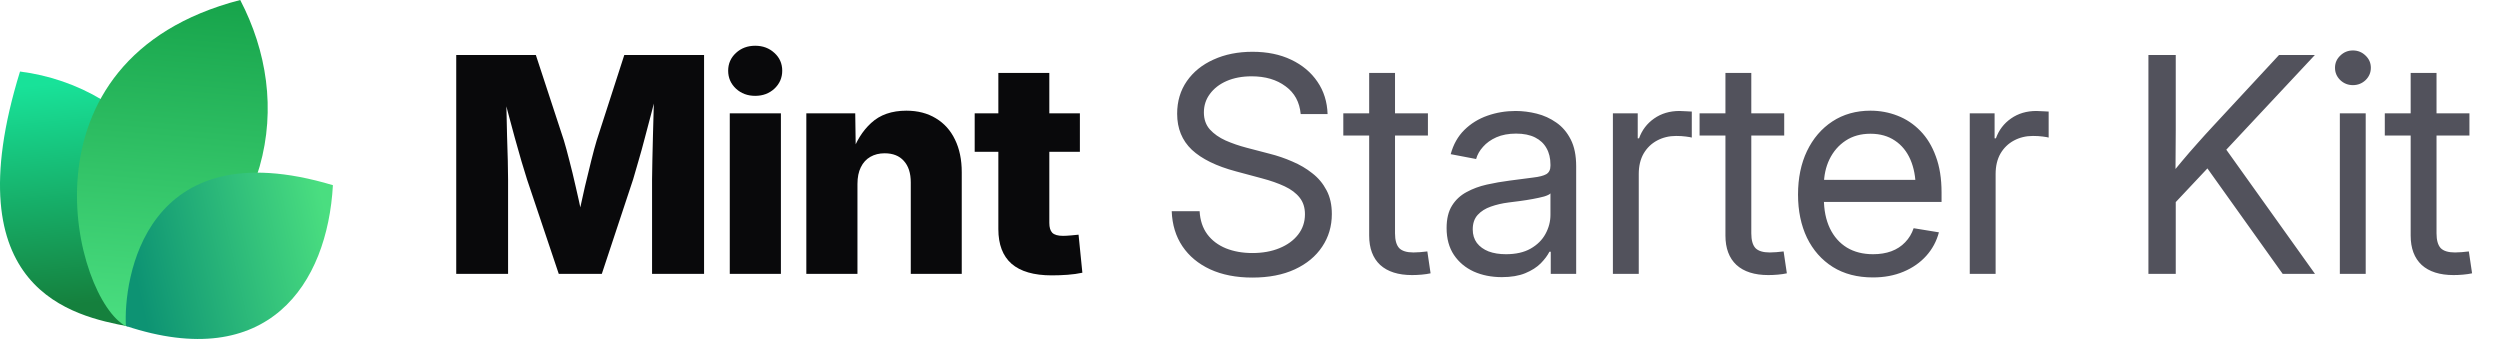
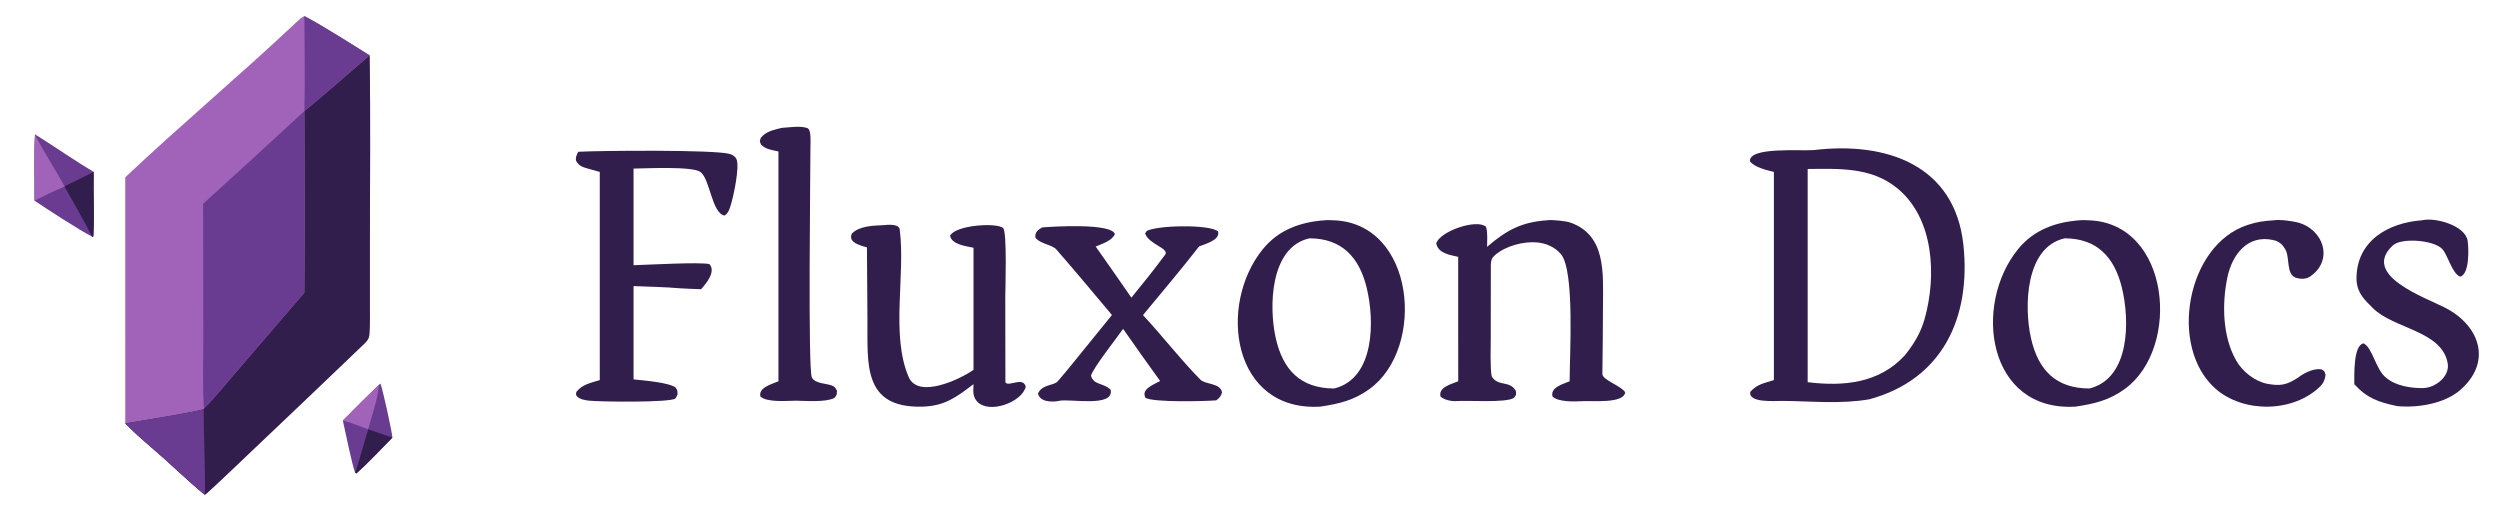
- <svg xmlns="http://www.w3.org/2000/svg" width="177" height="24" viewBox="0 0 177 24" fill="none">
-   <path d="M9.061 23.108C5.268 22.377 -3.391 20.627 1.417 5.064C9.634 6.099 16.973 14.064 9.061 23.108Z" fill="url(#paint0_linear_17557_2020)" />
-   <path d="M8.919 23.094C5.276 21.222 0.784 4.209 17.007 0C20.757 7.193 19.621 16.545 8.919 23.094Z" fill="url(#paint1_linear_17557_2020)" />
-   <path d="M8.914 23.079C8.735 19.882 10.159 9.085 23.57 13.111C23.181 20.123 18.984 26.418 8.914 23.079Z" fill="url(#paint2_linear_17557_2020)" />
-   <path d="M32.301 19.392V3.894H37.938L39.925 9.948C40.036 10.315 40.164 10.787 40.31 11.362C40.462 11.938 40.611 12.552 40.757 13.204C40.91 13.855 41.048 14.483 41.173 15.086C41.305 15.682 41.412 16.192 41.495 16.615H40.695C40.771 16.192 40.871 15.682 40.996 15.086C41.128 14.49 41.267 13.866 41.412 13.214C41.565 12.562 41.714 11.948 41.86 11.373C42.005 10.79 42.133 10.315 42.244 9.948L44.2 3.894H49.848V19.392H46.166V12.704C46.166 12.357 46.173 11.917 46.187 11.383C46.2 10.849 46.214 10.27 46.228 9.646C46.249 9.022 46.266 8.391 46.28 7.753C46.301 7.115 46.311 6.519 46.311 5.964H46.623C46.485 6.561 46.332 7.181 46.166 7.826C45.999 8.471 45.833 9.102 45.666 9.719C45.507 10.336 45.351 10.901 45.198 11.414C45.053 11.928 44.928 12.357 44.824 12.704L42.608 19.392H39.561L37.314 12.704C37.203 12.357 37.072 11.928 36.919 11.414C36.773 10.901 36.614 10.34 36.441 9.729C36.274 9.112 36.104 8.481 35.931 7.836C35.764 7.192 35.608 6.567 35.463 5.964H35.827C35.834 6.512 35.844 7.105 35.858 7.743C35.872 8.374 35.886 9.005 35.9 9.636C35.92 10.26 35.938 10.839 35.952 11.373C35.965 11.907 35.972 12.351 35.972 12.704V19.392H32.301ZM51.668 19.392V8.024H55.288V19.392H51.668ZM53.468 6.786C52.927 6.786 52.473 6.616 52.105 6.276C51.738 5.93 51.554 5.507 51.554 5.007C51.554 4.508 51.738 4.088 52.105 3.749C52.473 3.409 52.927 3.239 53.468 3.239C54.009 3.239 54.463 3.409 54.83 3.749C55.198 4.082 55.382 4.501 55.382 5.007C55.382 5.507 55.198 5.93 54.83 6.276C54.463 6.616 54.009 6.786 53.468 6.786ZM60.708 13.027V19.392H57.088V8.024H60.551L60.593 10.967H60.281C60.593 10.024 61.061 9.268 61.685 8.7C62.309 8.124 63.138 7.836 64.171 7.836C64.975 7.836 65.672 8.017 66.262 8.377C66.851 8.731 67.302 9.234 67.614 9.885C67.933 10.537 68.092 11.307 68.092 12.194V19.392H64.483V12.912C64.483 12.26 64.32 11.754 63.994 11.394C63.675 11.033 63.221 10.853 62.632 10.853C62.25 10.853 61.914 10.936 61.623 11.102C61.332 11.269 61.106 11.515 60.947 11.841C60.787 12.16 60.708 12.555 60.708 13.027ZM76.456 8.024V10.749H69.008V8.024H76.456ZM70.683 5.163H74.292V15.783C74.292 16.102 74.361 16.334 74.5 16.48C74.646 16.625 74.899 16.698 75.259 16.698C75.405 16.698 75.596 16.688 75.831 16.667C76.074 16.646 76.251 16.629 76.362 16.615L76.632 19.309C76.313 19.378 75.963 19.427 75.582 19.455C75.207 19.482 74.836 19.496 74.469 19.496C73.2 19.496 72.25 19.222 71.619 18.674C70.995 18.127 70.683 17.308 70.683 16.22V5.163Z" fill="#09090B" />
-   <path d="M88.667 19.652C87.523 19.652 86.528 19.458 85.682 19.07C84.843 18.681 84.188 18.137 83.716 17.437C83.245 16.736 82.992 15.908 82.957 14.951H84.933C84.968 15.596 85.148 16.14 85.474 16.584C85.8 17.021 86.24 17.354 86.795 17.582C87.35 17.804 87.974 17.915 88.667 17.915C89.388 17.915 90.026 17.801 90.581 17.572C91.143 17.343 91.583 17.024 91.902 16.615C92.228 16.199 92.391 15.717 92.391 15.169C92.391 14.698 92.266 14.306 92.017 13.994C91.767 13.675 91.413 13.408 90.956 13.193C90.498 12.978 89.954 12.787 89.323 12.621L87.502 12.132C86.123 11.765 85.082 11.255 84.382 10.603C83.689 9.944 83.342 9.095 83.342 8.055C83.342 7.174 83.571 6.404 84.028 5.746C84.486 5.087 85.117 4.577 85.921 4.217C86.726 3.849 87.645 3.666 88.678 3.666C89.718 3.666 90.63 3.853 91.413 4.227C92.204 4.602 92.824 5.122 93.275 5.787C93.726 6.446 93.965 7.209 93.993 8.076H92.089C92.013 7.23 91.656 6.574 91.018 6.11C90.387 5.638 89.586 5.403 88.615 5.403C87.95 5.403 87.36 5.513 86.847 5.735C86.341 5.957 85.946 6.262 85.661 6.651C85.377 7.032 85.235 7.469 85.235 7.961C85.235 8.447 85.377 8.849 85.661 9.168C85.946 9.48 86.317 9.74 86.774 9.948C87.232 10.149 87.724 10.319 88.251 10.457L89.884 10.884C90.439 11.023 90.977 11.206 91.496 11.435C92.023 11.657 92.495 11.934 92.911 12.267C93.334 12.593 93.67 12.995 93.92 13.474C94.17 13.945 94.294 14.504 94.294 15.149C94.294 16.015 94.066 16.788 93.608 17.468C93.157 18.148 92.512 18.681 91.673 19.07C90.834 19.458 89.832 19.652 88.667 19.652ZM101.097 8.024V9.594H95.106V8.024H101.097ZM96.937 5.163H98.767V16.521C98.767 17 98.865 17.347 99.059 17.562C99.26 17.77 99.6 17.874 100.078 17.874C100.21 17.874 100.366 17.867 100.546 17.853C100.733 17.832 100.903 17.815 101.056 17.801L101.285 19.351C101.097 19.392 100.886 19.423 100.65 19.444C100.414 19.465 100.189 19.475 99.974 19.475C98.996 19.475 98.244 19.236 97.717 18.758C97.197 18.272 96.937 17.579 96.937 16.677V5.163ZM106.33 19.621C105.595 19.621 104.932 19.489 104.343 19.226C103.754 18.955 103.285 18.564 102.939 18.05C102.592 17.53 102.419 16.896 102.419 16.147C102.419 15.495 102.547 14.965 102.804 14.556C103.06 14.146 103.403 13.828 103.833 13.599C104.263 13.363 104.742 13.186 105.269 13.068C105.796 12.95 106.333 12.857 106.881 12.787C107.574 12.69 108.132 12.617 108.555 12.569C108.978 12.52 109.287 12.441 109.481 12.33C109.675 12.212 109.772 12.014 109.772 11.737V11.654C109.772 11.203 109.679 10.815 109.492 10.489C109.311 10.163 109.041 9.91 108.68 9.729C108.32 9.549 107.872 9.459 107.338 9.459C106.805 9.459 106.34 9.546 105.945 9.719C105.556 9.892 105.241 10.118 104.998 10.395C104.755 10.665 104.593 10.953 104.509 11.258L102.71 10.915C102.897 10.222 103.22 9.65 103.677 9.199C104.135 8.748 104.679 8.412 105.31 8.19C105.941 7.968 106.607 7.857 107.307 7.857C107.8 7.857 108.295 7.92 108.795 8.044C109.301 8.169 109.765 8.381 110.188 8.679C110.611 8.97 110.951 9.369 111.208 9.875C111.464 10.374 111.593 11.005 111.593 11.768V19.392H109.793V17.822H109.7C109.568 18.085 109.363 18.359 109.086 18.643C108.809 18.921 108.444 19.153 107.994 19.34C107.543 19.527 106.988 19.621 106.33 19.621ZM106.621 17.998C107.321 17.998 107.904 17.867 108.368 17.603C108.84 17.333 109.19 16.986 109.419 16.563C109.654 16.133 109.772 15.682 109.772 15.211V13.692C109.703 13.769 109.554 13.841 109.325 13.911C109.096 13.973 108.829 14.032 108.524 14.088C108.226 14.143 107.921 14.192 107.609 14.233C107.304 14.275 107.033 14.309 106.798 14.337C106.354 14.393 105.938 14.49 105.549 14.628C105.168 14.76 104.86 14.954 104.624 15.211C104.388 15.467 104.27 15.811 104.27 16.241C104.27 16.615 104.367 16.934 104.561 17.198C104.762 17.461 105.04 17.662 105.393 17.801C105.747 17.933 106.156 17.998 106.621 17.998ZM114.193 19.392V8.024H115.951V9.792H116.045C116.253 9.209 116.61 8.741 117.116 8.388C117.622 8.034 118.219 7.857 118.905 7.857C119.058 7.857 119.217 7.864 119.384 7.878C119.55 7.885 119.682 7.892 119.779 7.899V9.74C119.716 9.719 119.578 9.695 119.363 9.667C119.155 9.639 118.922 9.625 118.666 9.625C118.174 9.625 117.726 9.733 117.324 9.948C116.922 10.163 116.603 10.471 116.367 10.874C116.138 11.276 116.024 11.758 116.024 12.319V19.392H114.193ZM126.322 8.024V9.594H120.33V8.024H126.322ZM122.161 5.163H123.992V16.521C123.992 17 124.089 17.347 124.283 17.562C124.484 17.77 124.824 17.874 125.302 17.874C125.434 17.874 125.59 17.867 125.77 17.853C125.958 17.832 126.127 17.815 126.28 17.801L126.509 19.351C126.322 19.392 126.11 19.423 125.874 19.444C125.639 19.465 125.413 19.475 125.198 19.475C124.221 19.475 123.468 19.236 122.941 18.758C122.421 18.272 122.161 17.579 122.161 16.677V5.163ZM132.604 19.642C131.502 19.642 130.555 19.396 129.765 18.903C128.974 18.404 128.364 17.714 127.934 16.834C127.511 15.946 127.3 14.927 127.3 13.775C127.3 12.611 127.511 11.584 127.934 10.697C128.364 9.802 128.964 9.102 129.734 8.596C130.51 8.089 131.408 7.836 132.428 7.836C133.1 7.836 133.738 7.954 134.341 8.19C134.952 8.426 135.489 8.783 135.954 9.261C136.425 9.74 136.793 10.343 137.056 11.071C137.327 11.792 137.462 12.645 137.462 13.63V14.296H128.433V12.735H136.463L135.631 13.297C135.631 12.541 135.506 11.876 135.257 11.3C135.007 10.725 134.643 10.277 134.165 9.958C133.686 9.632 133.107 9.469 132.428 9.469C131.748 9.469 131.162 9.632 130.67 9.958C130.177 10.284 129.796 10.725 129.526 11.279C129.262 11.827 129.13 12.441 129.13 13.12V14.046C129.13 14.864 129.273 15.572 129.557 16.168C129.841 16.757 130.243 17.211 130.763 17.53C131.283 17.842 131.901 17.998 132.615 17.998C133.093 17.998 133.523 17.929 133.905 17.79C134.293 17.645 134.619 17.433 134.882 17.156C135.153 16.879 135.354 16.546 135.486 16.157L137.275 16.449C137.108 17.08 136.81 17.634 136.38 18.113C135.95 18.591 135.413 18.966 134.768 19.236C134.123 19.507 133.402 19.642 132.604 19.642ZM139.459 19.392V8.024H141.217V9.792H141.311C141.519 9.209 141.876 8.741 142.382 8.388C142.888 8.034 143.485 7.857 144.171 7.857C144.324 7.857 144.483 7.864 144.649 7.878C144.816 7.885 144.948 7.892 145.045 7.899V9.74C144.982 9.719 144.844 9.695 144.629 9.667C144.421 9.639 144.188 9.625 143.932 9.625C143.439 9.625 142.992 9.733 142.59 9.948C142.188 10.163 141.869 10.471 141.633 10.874C141.404 11.276 141.29 11.758 141.29 12.319V19.392H139.459ZM153.429 14.961V12.715C153.783 12.257 154.136 11.82 154.49 11.404C154.844 10.981 155.204 10.565 155.572 10.156C155.939 9.74 156.314 9.327 156.695 8.918L161.355 3.894H163.893L157.277 10.967H157.184L153.429 14.961ZM152.108 19.392V3.894H154.043V9.241L154.022 12.559L154.043 13.505V19.392H152.108ZM161.615 19.392L155.967 11.477L157.173 9.969L163.903 19.392H161.615ZM165.661 19.392V8.024H167.492V19.392H165.661ZM166.587 6.027C166.24 6.027 165.942 5.909 165.692 5.673C165.443 5.43 165.318 5.139 165.318 4.799C165.318 4.459 165.443 4.172 165.692 3.936C165.942 3.693 166.24 3.572 166.587 3.572C166.934 3.572 167.232 3.693 167.482 3.936C167.731 4.172 167.856 4.459 167.856 4.799C167.856 5.139 167.731 5.43 167.482 5.673C167.232 5.909 166.934 6.027 166.587 6.027ZM174.836 8.024V9.594H168.844V8.024H174.836ZM170.675 5.163H172.506V16.521C172.506 17 172.603 17.347 172.797 17.562C172.998 17.77 173.338 17.874 173.816 17.874C173.948 17.874 174.104 17.867 174.284 17.853C174.472 17.832 174.641 17.815 174.794 17.801L175.023 19.351C174.836 19.392 174.624 19.423 174.388 19.444C174.153 19.465 173.927 19.475 173.712 19.475C172.735 19.475 171.982 19.236 171.455 18.758C170.935 18.272 170.675 17.579 170.675 16.677V5.163Z" fill="#52525C" />
-   <defs>
-     <linearGradient id="paint0_linear_17557_2020" x1="3.776" y1="5.916" x2="5.232" y2="21.559" gradientUnits="userSpaceOnUse">
-       <stop stop-color="#18E299" />
-       <stop offset="1" stop-color="#15803D" />
-     </linearGradient>
-     <linearGradient id="paint1_linear_17557_2020" x1="12.171" y1="-0.718" x2="10.19" y2="22.983" gradientUnits="userSpaceOnUse">
-       <stop stop-color="#16A34A" />
-       <stop offset="1" stop-color="#4ADE80" />
-     </linearGradient>
-     <linearGradient id="paint2_linear_17557_2020" x1="23.133" y1="15.353" x2="9.338" y2="18.52" gradientUnits="userSpaceOnUse">
-       <stop stop-color="#4ADE80" />
-       <stop offset="1" stop-color="#0D9373" />
-     </linearGradient>
-   </defs>
+ <svg xmlns="http://www.w3.org/2000/svg" version="1.1" style="display: block;" viewBox="0 0 2059 419" width="2059" height="419" preserveAspectRatio="none">
+   <path transform="translate(0,0)" fill="rgb(160,99,185)" d="M 103.163 146.034 C 148.944 102.773 198.013 61.745 243.907 18.477 C 246.079 16.429 248.007 14.599 250.686 13.234 C 267.486 22.133 287.915 35.357 304.392 45.557 C 305.277 97.534 304.619 151.243 304.62 203.427 L 304.617 250.164 C 304.616 258.547 304.887 267.558 304.146 275.869 C 303.854 279.137 302.001 281.167 299.536 283.535 C 268.741 313.117 237.618 342.638 206.667 372.042 C 203.011 375.515 171.168 406.041 168.698 407.547 C 153.753 395.252 139.518 381.1 124.731 368.499 C 117.558 362.386 109.697 355.425 103.175 348.738 L 103.163 146.034 z" />
+   <path transform="translate(0,0)" fill="rgb(50,30,77)" d="M 304.392 45.557 C 305.277 97.534 304.619 151.243 304.62 203.427 L 304.617 250.164 C 304.616 258.547 304.887 267.558 304.146 275.869 C 303.854 279.137 302.001 281.167 299.536 283.535 C 268.741 313.117 237.618 342.638 206.667 372.042 C 203.011 375.515 171.168 406.041 168.698 407.547 C 153.753 395.252 139.518 381.1 124.731 368.499 C 117.558 362.386 109.697 355.425 103.175 348.738 C 113.336 347.008 160.788 339.458 167.783 336.971 L 168.003 336.31 C 171.118 334.158 189.419 312.317 193.231 307.871 L 250.634 241.091 C 251.188 191.655 250.883 140.977 250.694 91.493 C 268.329 76.997 287.081 60.534 304.392 45.557 z" />
+   <path transform="translate(0,0)" fill="rgb(106,60,145)" d="M 103.175 348.738 C 113.336 347.008 160.788 339.458 167.783 336.971 C 167.618 359.661 169.293 385.59 168.698 407.547 C 153.753 395.252 139.518 381.1 124.731 368.499 C 117.558 362.386 109.697 355.425 103.175 348.738 z" />
+   <path transform="translate(0,0)" fill="rgb(106,60,145)" d="M 250.694 91.493 C 250.883 140.977 251.188 191.655 250.634 241.091 L 193.231 307.871 C 189.419 312.317 171.118 334.158 168.003 336.31 C 166.711 322.963 167.465 292.299 167.461 277.852 L 167.292 167.84 C 195.222 142.532 223.023 117.083 250.694 91.493 z" />
+   <path transform="translate(0,0)" fill="rgb(106,60,145)" d="M 250.686 13.234 C 267.486 22.133 287.915 35.357 304.392 45.557 C 287.081 60.534 268.329 76.997 250.694 91.493 C 251.382 66.74 250.734 38.179 250.686 13.234 z" />
+   <path transform="translate(0,0)" fill="rgb(50,30,77)" d="M 1493.99 123.587 C 1552.89 116.522 1610.09 135.346 1617.09 201.969 C 1623.32 261.368 1600.03 312.413 1539.67 328.846 C 1515.93 332.984 1491.98 330.375 1467.96 330.183 C 1462.13 330.137 1439.61 332.098 1441.57 322.712 C 1447.02 316.46 1453.08 315.524 1460.97 313.045 L 1460.97 141.593 C 1454.8 140.088 1445.16 137.843 1441.24 132.865 C 1440.27 120.704 1482.99 124.527 1493.99 123.587 z M 1488.8 314.774 C 1518.4 318.395 1547.67 315.691 1568.84 292.63 C 1576.3 283.343 1581.93 274.055 1585.14 262.599 C 1595.06 227.292 1593.01 179.632 1562.31 154.815 C 1540.82 137.439 1514.41 138.985 1488.8 139.166 L 1488.8 314.774 z" />
+   <path transform="translate(0,0)" fill="rgb(50,30,77)" d="M 1091.15 181.405 C 1093.15 181.15 1096.19 181.369 1098.28 181.438 C 1165.61 183.645 1174.55 286.568 1127.92 320.41 C 1115.07 329.733 1102.85 332.56 1087.41 334.897 C 1014.74 339.211 1002.61 251.136 1040.15 205.119 C 1053.1 189.239 1071.08 182.82 1091.15 181.405 z M 1098.88 319.963 C 1132.55 311.525 1132.15 263.673 1125.55 236.772 C 1119.43 211.807 1105.03 196.33 1078.47 196.285 C 1045.92 203.478 1044.99 252.783 1050.65 278.206 C 1056.62 305.024 1071.37 319.896 1098.88 319.963 z" />
+   <path transform="translate(0,0)" fill="rgb(50,30,77)" d="M 1713.15 181.405 C 1715.15 181.15 1718.2 181.37 1720.28 181.438 C 1787.61 183.645 1796.55 286.569 1749.92 320.41 C 1737.07 329.735 1724.85 332.561 1709.4 334.897 C 1636.74 339.207 1624.61 251.13 1662.15 205.119 C 1675.1 189.237 1693.08 182.82 1713.15 181.405 z M 1720.89 319.963 C 1754.55 311.525 1754.15 263.668 1747.55 236.771 C 1741.43 211.806 1727.04 196.335 1700.48 196.284 C 1667.92 203.477 1666.99 252.781 1672.65 278.207 C 1678.63 305.028 1693.38 319.898 1720.89 319.963 z" />
+   <path transform="translate(0,0)" fill="rgb(50,30,77)" d="M 1274.26 181.403 C 1277.92 180.832 1289.55 181.997 1293.06 183.217 C 1322.77 193.406 1320.32 224.832 1320.22 250.699 C 1320.16 267.945 1319.97 290.612 1319.72 307.976 C 1319.65 313.02 1335.59 317.881 1338.48 323.127 C 1337.5 332.626 1310.95 329.937 1303.35 330.399 C 1296.77 330.799 1283.19 331.221 1278.59 326.481 C 1276.92 318.918 1287.06 316.438 1292.76 314.018 C 1292.72 292.743 1297.06 223.267 1285.65 209.396 C 1280.78 203.474 1273.24 200.272 1265.72 199.641 C 1254.6 198.709 1240.06 202.581 1231.57 209.876 C 1228.47 212.543 1228.2 213.868 1227.86 217.75 L 1227.78 277.926 C 1227.77 285.403 1227.19 303.648 1228.59 310.002 C 1233.91 318.871 1243.35 312.846 1248.54 322.087 C 1248.69 325.894 1249.06 324.569 1246.91 327.672 C 1240.5 332.033 1208.72 329.578 1199.6 330.33 C 1195.76 330.646 1189.42 329.431 1186.42 326.628 C 1184.46 318.934 1195.18 316.418 1200.98 314.027 L 1200.97 211.549 C 1193.63 209.871 1184.43 208.578 1182.87 200.407 C 1186.22 190.194 1216.51 180.056 1223.89 186.777 C 1225.33 190.945 1224.83 198.598 1224.74 203.288 C 1241.01 189.387 1253.11 182.931 1274.26 181.403 z" />
+   <path transform="translate(0,0)" fill="rgb(50,30,77)" d="M 476.208 125.002 C 493.944 124.006 588.502 123.2 600.773 126.752 C 603.153 127.44 605.286 128.536 606.454 130.84 C 609.509 136.868 604.084 161.764 601.869 168.874 C 600.892 172.011 599.745 175.898 596.654 177.53 C 586.056 175.309 584.945 147.66 576.859 141.635 C 570.258 136.716 531.122 138.771 521.793 138.835 L 521.798 218.425 C 532.613 218.115 576.599 215.695 584.225 217.495 C 589.869 223.576 581.822 233.348 577.37 238.202 C 571.411 238.075 565.22 237.685 559.247 237.389 C 548.236 236.363 533.149 236.143 521.795 235.621 L 521.798 312.446 C 530.265 313.426 550.363 314.864 556.414 319.118 C 558.319 322.335 557.861 321.209 557.996 324.914 C 557.516 325.869 556.909 327.624 556.103 328.266 C 551.876 331.632 493.696 330.999 484.746 329.952 C 481.391 329.559 477.023 328.786 474.85 325.938 C 474.087 324.938 474.525 323.965 474.681 322.768 C 479.758 316.469 486.246 315.452 493.969 313.047 L 493.975 141.594 C 490.904 140.763 487.841 139.901 484.787 139.009 C 480.055 137.613 476.972 137.025 474.473 132.439 C 473.799 129.557 474.978 127.692 476.208 125.002 z" />
+   <path transform="translate(0,0)" fill="rgb(50,30,77)" d="M 727.608 185.436 C 731.248 185.078 740.417 184.151 741.018 189.025 C 745.848 226.478 733.473 275.788 748.367 310.482 C 756.292 328.94 791.065 312.174 801.789 304.586 L 801.789 204.041 C 795.449 202.687 783.898 201.445 782.48 194.122 C 787.134 185.228 821.079 183.192 826.16 187.799 C 829.559 190.88 827.982 238.492 827.953 244.5 L 828.052 314.939 C 830.719 318.957 842.582 309.792 844.822 318.496 C 841.64 331.493 814.39 341.218 804.794 330.723 C 800.794 326.349 801.69 321.819 801.783 316.373 C 787.584 327.257 777.803 334.472 759.466 334.926 C 710.371 336.143 714.666 299.509 714.425 263.932 L 714.013 203.739 C 712.684 203.435 711.372 203.062 710.083 202.621 C 705.003 200.84 699.156 198.68 701.485 192.506 C 707.631 186.005 719.351 185.816 727.608 185.436 z" />
+   <path transform="translate(0,0)" fill="rgb(50,30,77)" d="M 858.255 187.318 C 867.476 186.512 915.362 183.64 918.217 192.779 C 915.934 198.255 907.774 200.795 902.402 203.068 C 912.26 216.806 922.1 231.25 931.799 245.147 C 940.771 234.224 951.192 221.185 959.597 209.782 C 963.441 204.568 945.9 201.135 943.122 192.263 L 944.414 190.269 C 952.768 185.484 996.095 184.581 1003.14 190.581 C 1005.23 197.631 992.774 200.9 987.578 202.963 C 973.146 221.572 956.388 241.247 941.355 259.521 C 957.468 276.729 972.009 295.853 988.582 312.606 C 992.882 316.952 1004.9 315.203 1006.48 323.109 C 1005.45 326.707 1004.64 327.294 1001.76 329.734 C 992.423 330.478 949.779 331.582 943.431 327.629 C 939.481 320.562 950.246 316.651 955.493 313.784 C 945.192 299.566 935.026 285.25 924.997 270.839 C 919.791 278.4 900.274 302.94 898.553 309.43 C 900.554 317.326 909.354 315.312 914.753 321.049 C 917.655 335.904 880.95 328.121 872.131 330.139 C 866.568 331.411 856.351 331.095 854.9 324.091 C 858.255 316.416 867.908 317.736 871.135 314.087 C 875.341 309.33 881.456 301.741 885.592 296.673 L 915.809 259.44 C 900.843 241.657 885.331 222.995 870.012 205.465 C 866.499 201.444 856.206 200.834 852.705 195.55 C 852.373 191.156 854.811 189.335 858.255 187.318 z" />
+   <path transform="translate(0,0)" fill="rgb(50,30,77)" d="M 1994.7 181.439 C 2005.39 178.749 2030.55 185.666 2032.37 198.442 C 2033.31 205.086 2033.93 225.841 2026.18 227.859 C 2019.6 225.298 2016.06 210.334 2011.63 205.301 C 2004.91 197.665 1977.72 195.525 1970.73 202.156 C 1944.45 226.564 1996.79 244.737 2013.76 253.418 C 2042.37 268.054 2052.79 298.071 2026.29 321.174 C 2013.43 332.393 1991.43 336.129 1974.23 334.46 C 1958.89 331.166 1949.66 328.085 1939 316.441 C 1939.04 309.246 1938.1 284.285 1946.59 282.809 C 1953.99 286.156 1956.67 304.436 1965.12 311.04 C 1973.15 317.836 1985.22 319.686 1995.35 319.641 C 2005.49 319.596 2017.88 310.171 2015.92 299.138 C 2011.14 272.315 1971.39 270.873 1954.25 253.718 C 1947.19 246.647 1941.57 241.654 1940.83 230.64 C 1940.15 198.317 1967.15 183.416 1994.7 181.439 z" />
+   <path transform="translate(0,0)" fill="rgb(50,30,77)" d="M 1872.9 181.412 C 1877.6 180.652 1886.04 181.857 1891 182.899 C 1913 187.523 1922.88 213.793 1902.68 227.693 C 1899.53 229.862 1895.56 229.963 1891.83 229.057 C 1881.85 226.635 1886.76 211.167 1881.47 204.239 C 1879.46 200.968 1876.54 198.717 1872.71 197.813 C 1851.16 192.73 1838.38 209.645 1834.46 228.56 C 1829.93 250.399 1830.42 277.144 1841.75 296.982 C 1846.88 305.963 1856.89 313.951 1867.07 316.042 C 1878.39 318.185 1883.29 317.007 1892.61 311.068 C 1893.12 310.679 1893.64 310.298 1894.16 309.924 C 1898.84 306.59 1906.18 303.203 1912.06 304.202 C 1914.91 306.138 1914.08 305.17 1915.3 308.498 C 1915.07 312.069 1913.66 315.535 1911.12 318.025 C 1889.08 339.922 1847.89 340.438 1824.85 320.256 C 1785.72 285.985 1800.75 201.615 1851.18 185.244 C 1859.25 182.625 1864.43 181.991 1872.9 181.412 z" />
+   <path transform="translate(0,0)" fill="rgb(50,30,77)" d="M 643.629 105.342 C 649.802 104.967 659.06 103.373 664.934 105.5 C 668.332 106.73 667.493 117.214 667.491 120.447 C 667.475 141.164 665.351 304.324 668.633 310.834 C 671.281 316.086 680.289 315.658 685.188 317.527 C 687.631 318.459 688.334 319.725 689.382 321.993 C 688.884 325.928 689.523 324.899 687.076 327.833 C 679.757 331.447 664.196 330.14 655.5 330 C 647.568 330.128 631.94 331.533 626.317 326.645 C 624.311 319.249 635.665 316.333 641.13 314.06 L 641.128 124.742 C 635.838 123.575 630.522 122.98 626.807 119.107 C 625.498 115.682 625.558 117.044 626.603 113.5 C 631.336 107.938 636.645 107.232 643.629 105.342 z" />
+   <path transform="translate(0,0)" fill="rgb(106,60,145)" d="M 28.398 165.246 C 28.506 149.744 27.757 125.428 28.822 110.633 C 44.475 120.357 61.794 132.517 77.177 141.558 C 76.76 159.972 77.935 176.058 76.9 194.659 L 76.067 195.141 L 75.734 194.804 C 67.124 190.675 36.851 171.007 28.398 165.246 z" />
+   <path transform="translate(0,0)" fill="rgb(50,30,77)" d="M 77.177 141.558 C 76.76 159.972 77.935 176.058 76.9 194.659 L 76.067 195.141 L 75.734 194.804 C 69.493 182.075 60.046 166.135 53.029 153.464 L 77.177 141.558 z" />
+   <path transform="translate(0,0)" fill="rgb(160,99,185)" d="M 28.398 165.246 C 28.506 149.744 27.757 125.428 28.822 110.633 C 34.38 122.652 46.489 140.88 53.232 153.624 C 43.978 157.299 37.214 160.991 28.398 165.246 z" />
+   <path transform="translate(0,0)" fill="rgb(106,60,145)" d="M 311.837 317.142 L 313.349 315.901 C 314.94 319.521 323.117 356.474 323.178 360.418 C 314.068 369.64 303.019 381.529 293.522 389.951 L 292.464 389.206 C 289.911 382.596 284.165 354.522 282.373 346.394 C 292.086 336.535 301.908 326.784 311.837 317.142 z" />
+   <path transform="translate(0,0)" fill="rgb(160,99,185)" d="M 311.837 317.142 C 312.525 324.084 305.288 345.721 303.176 353.597 C 296.34 350.968 289.476 348.161 282.373 346.394 C 292.086 336.535 301.908 326.784 311.837 317.142 z" />
+   <path transform="translate(0,0)" fill="rgb(50,30,77)" d="M 303.313 353.59 C 309.948 355.826 316.57 358.102 323.178 360.418 C 314.068 369.64 303.019 381.529 293.522 389.951 L 292.464 389.206 C 294.039 386.162 301.002 360.305 303.313 353.59 z" />
</svg>
